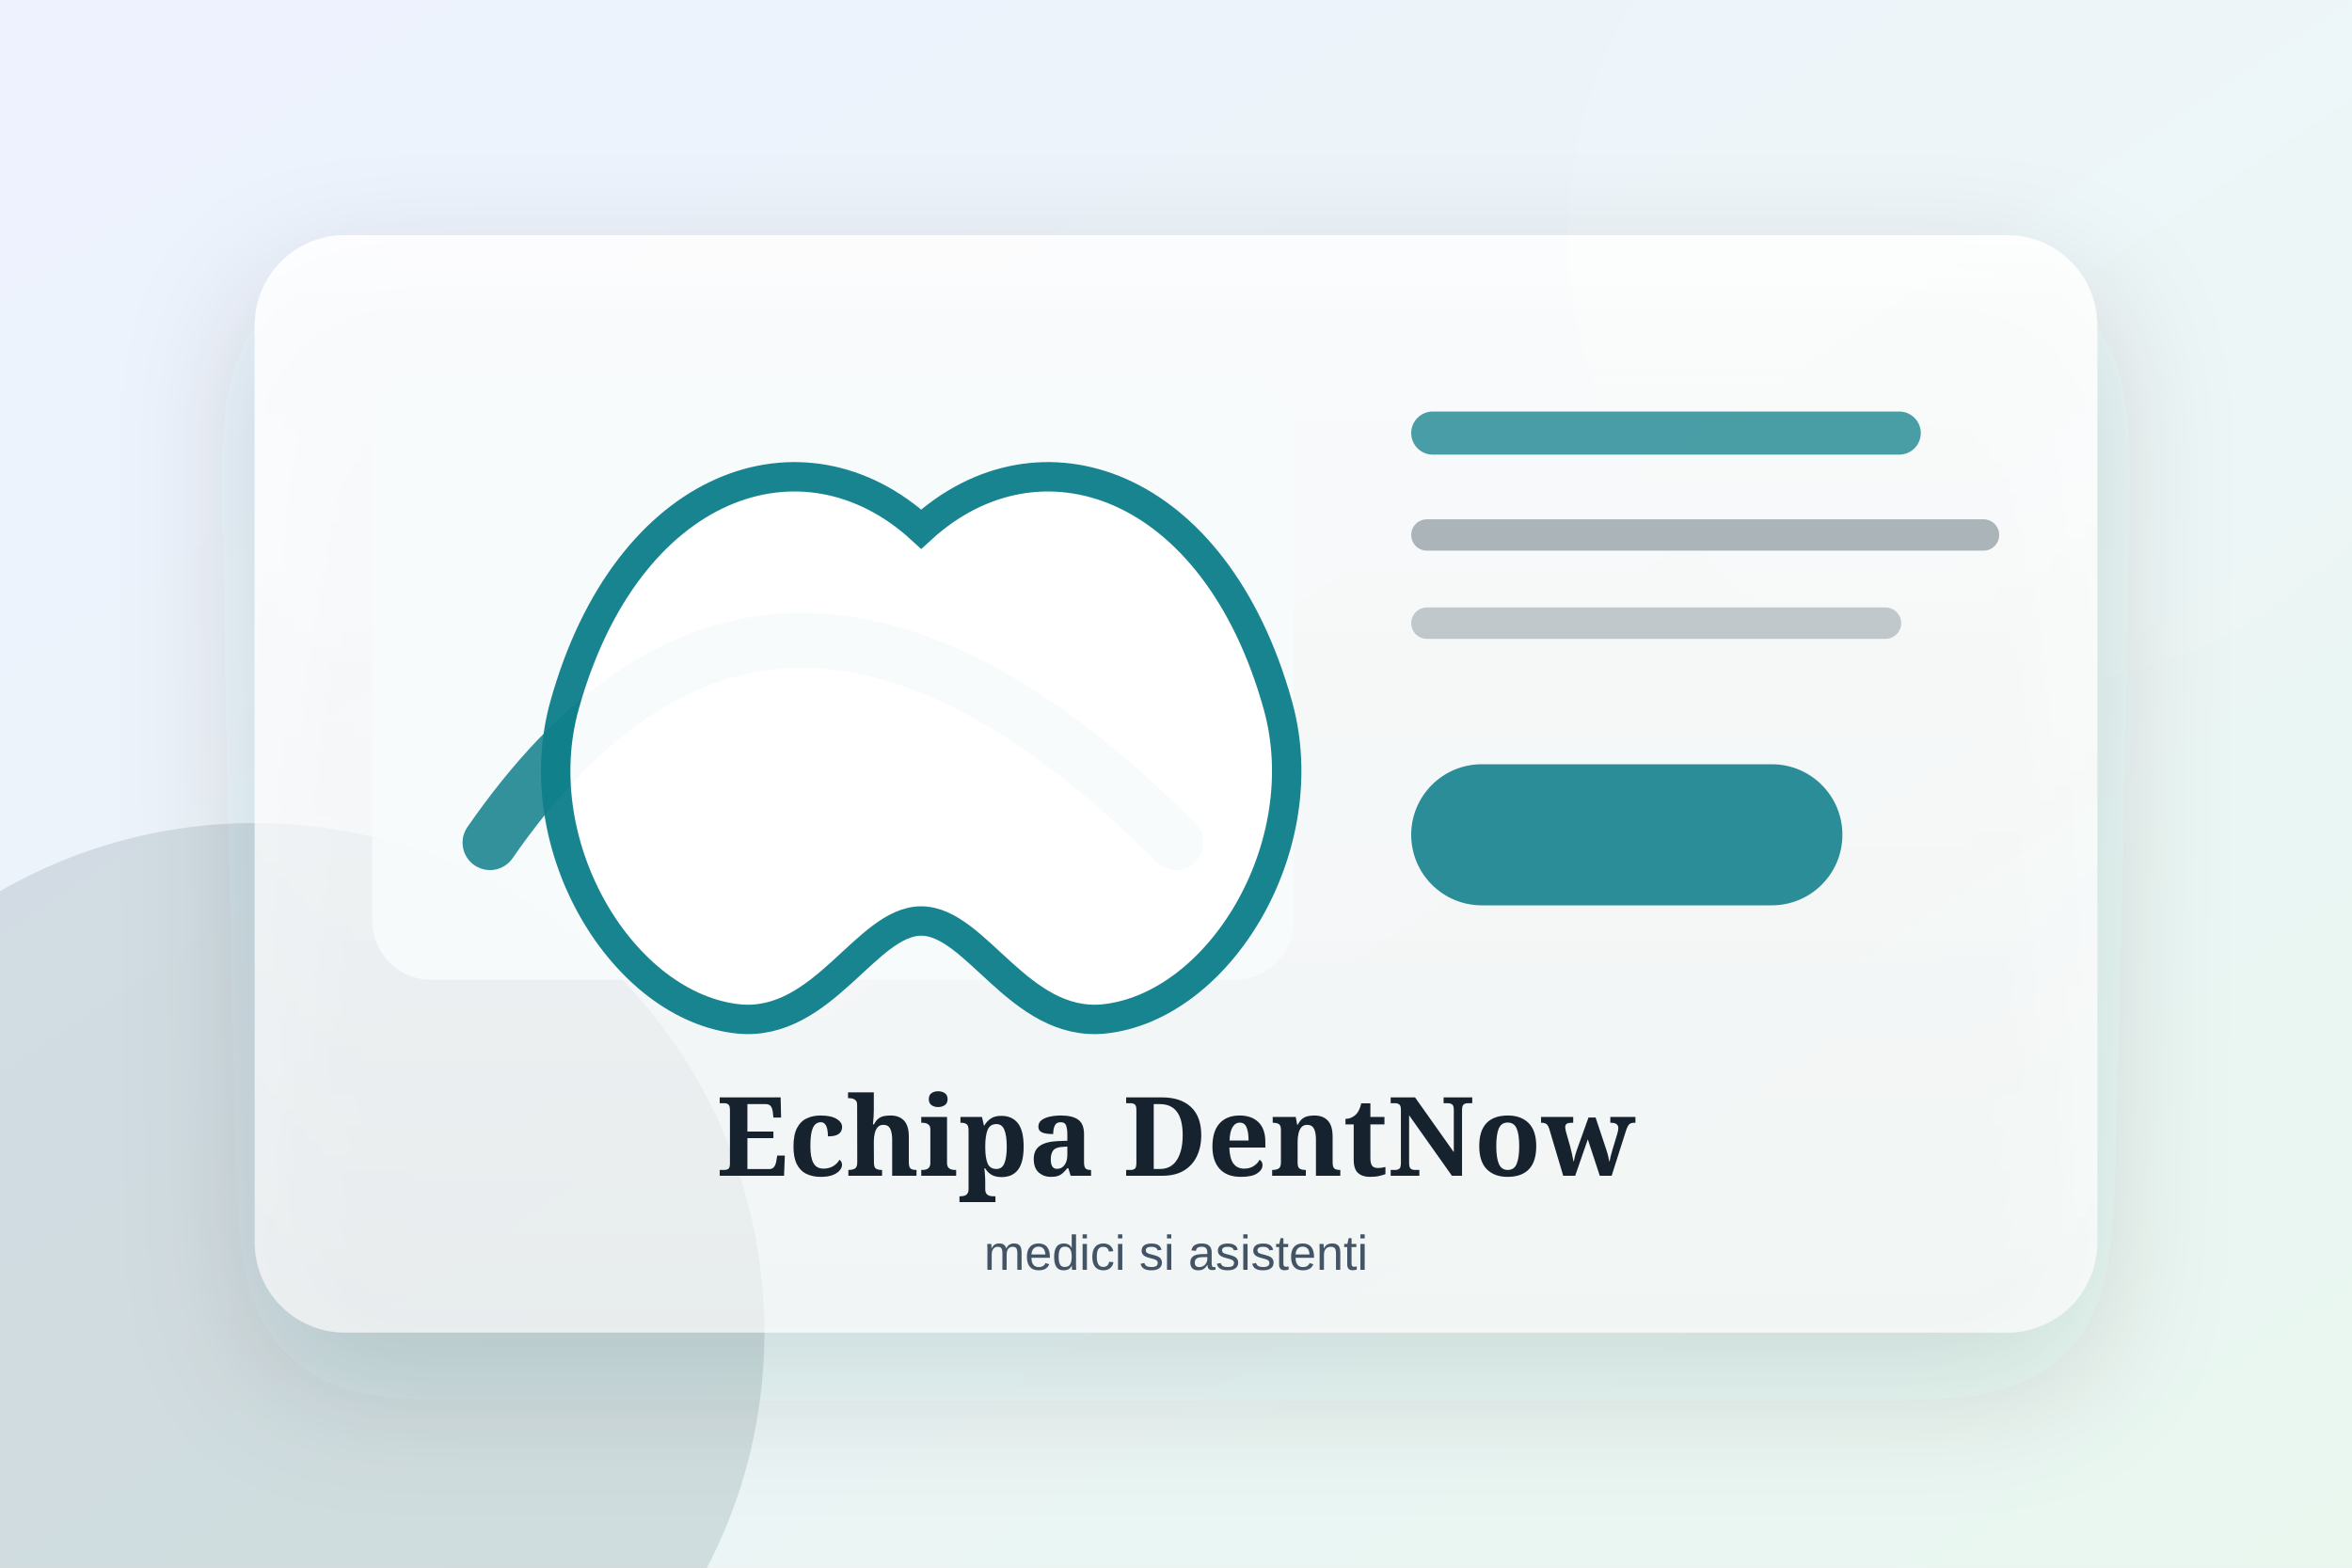
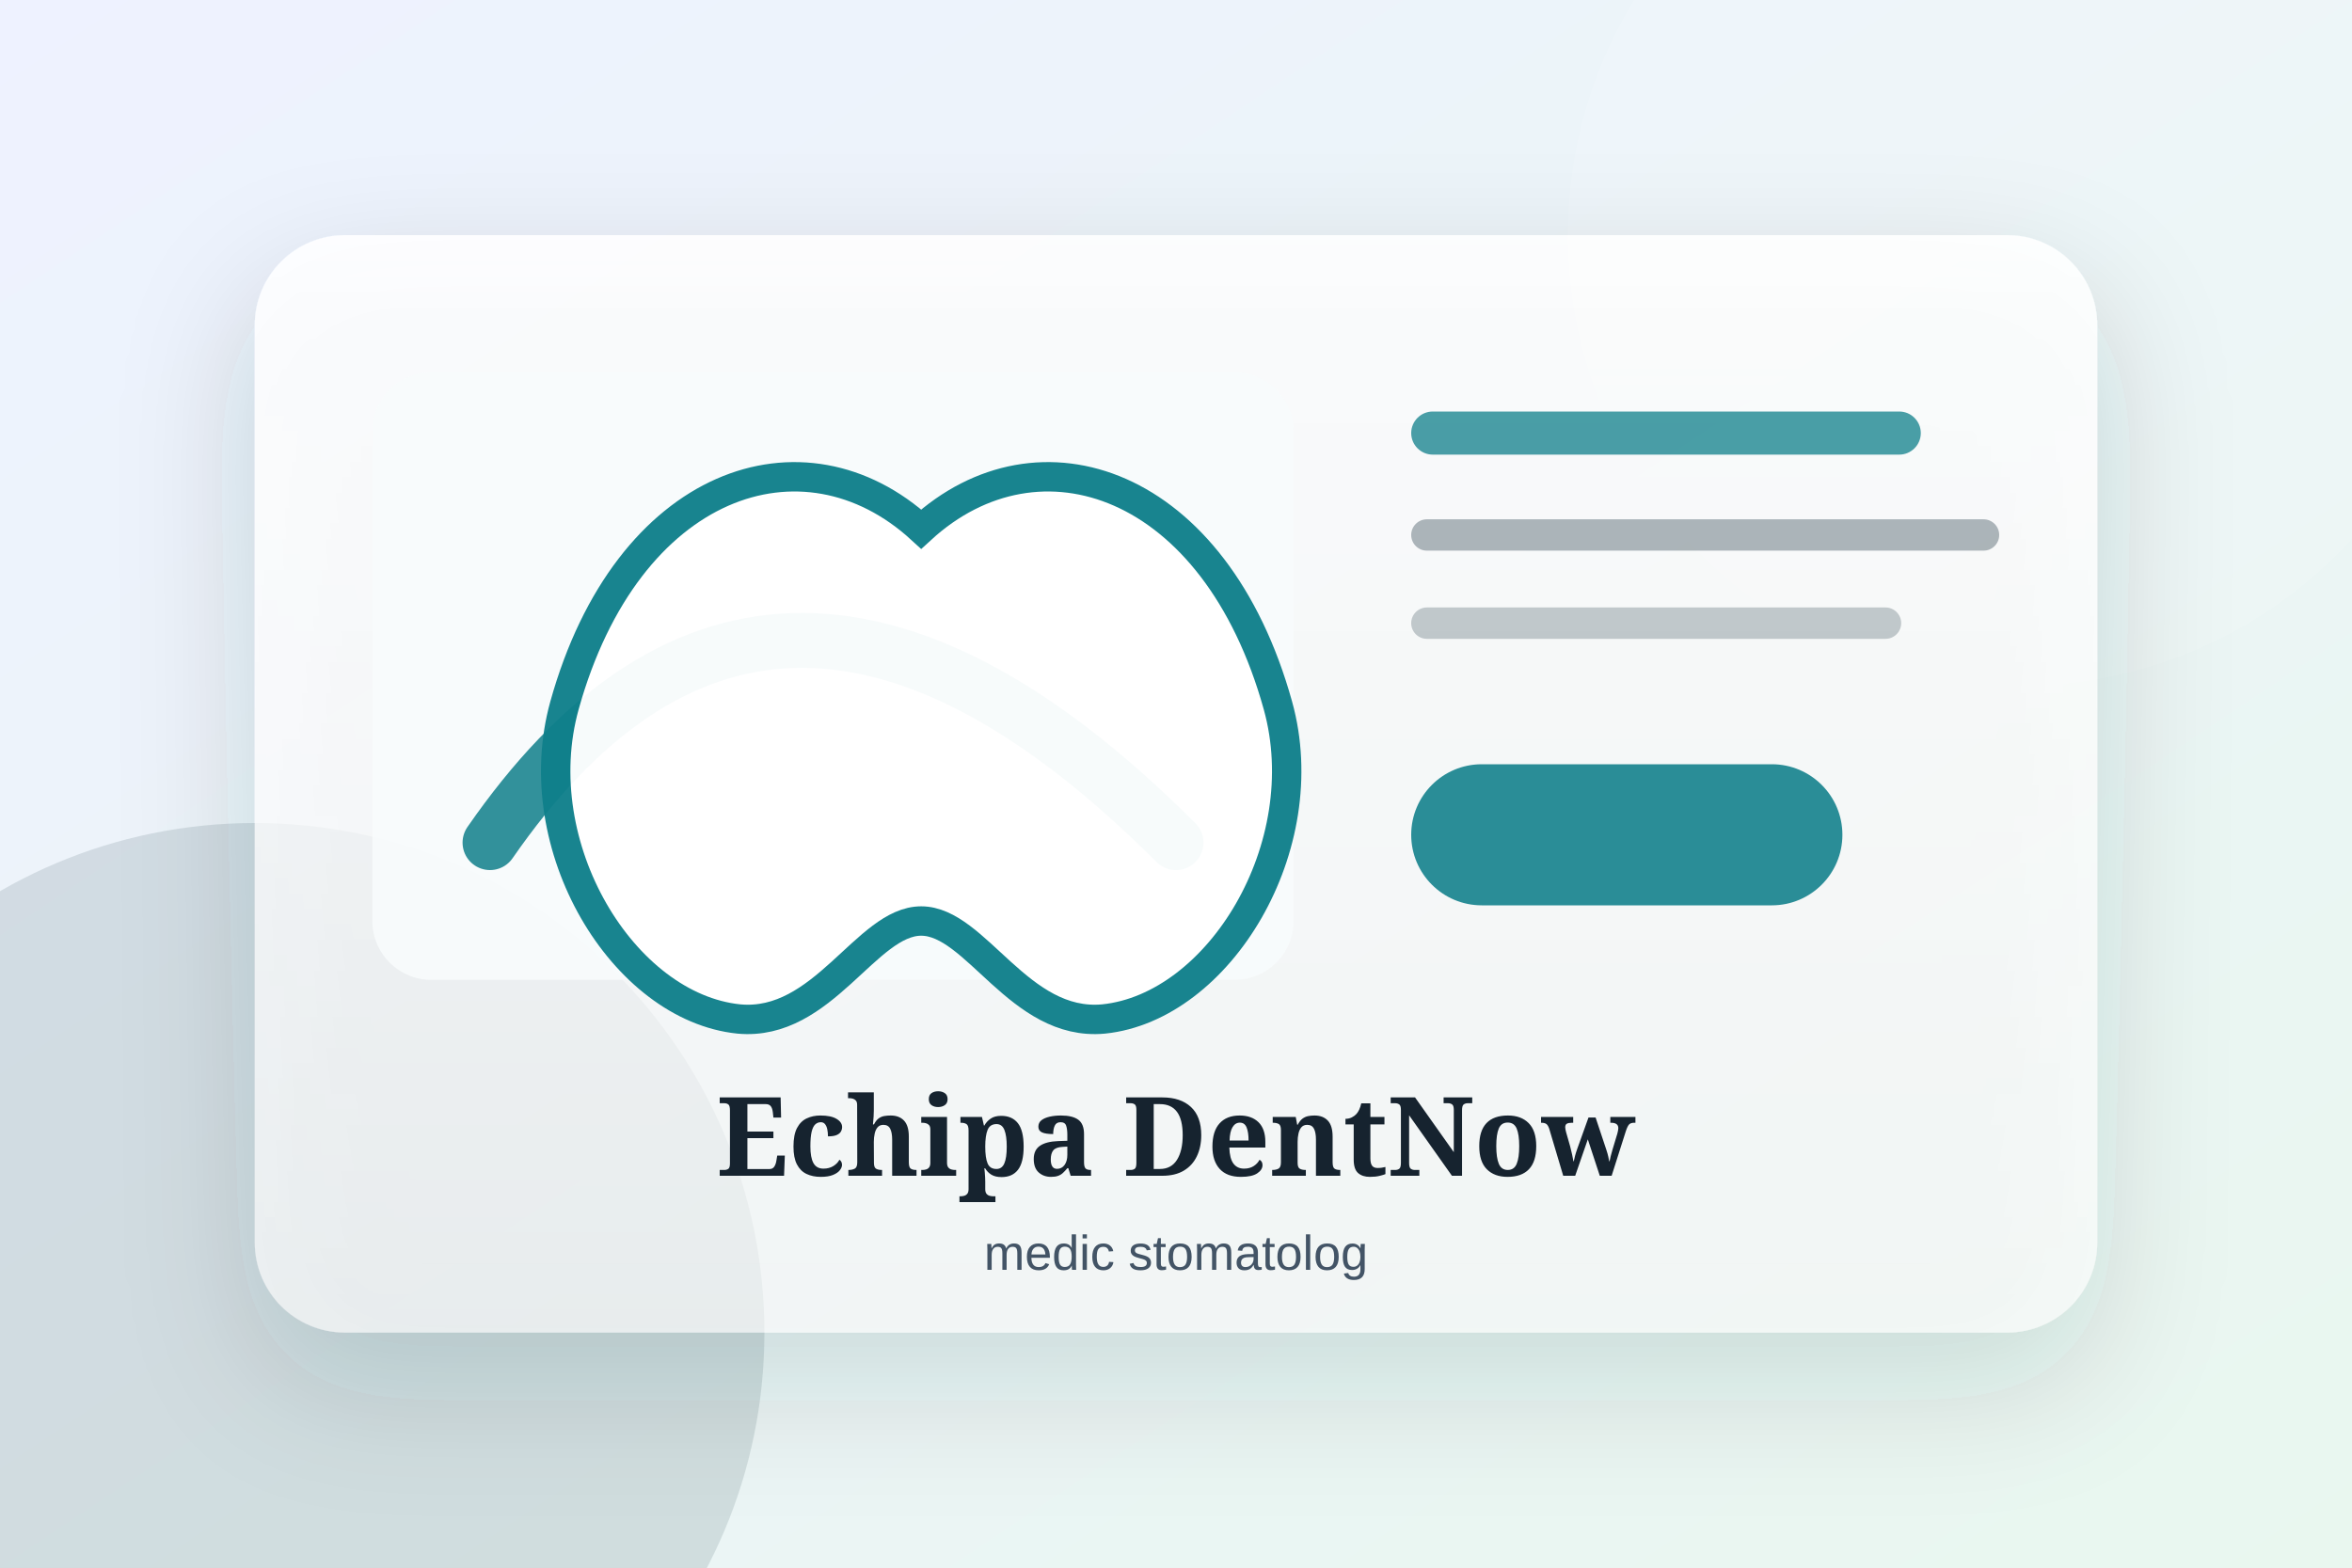
<svg xmlns="http://www.w3.org/2000/svg" viewBox="0 0 1200 800" role="img" aria-labelledby="title desc">
  <defs>
    <linearGradient id="bg" x1="0" y1="0" x2="1" y2="1">
      <stop offset="0" stop-color="#eef2ff" />
      <stop offset="1" stop-color="#e9f7ef" />
    </linearGradient>
    <linearGradient id="glass" x1="0" y1="0" x2="0" y2="1">
      <stop offset="0" stop-color="#ffffff" stop-opacity="0.86" />
      <stop offset="1" stop-color="#ffffff" stop-opacity="0.58" />
    </linearGradient>
    <filter id="shadow" x="-20%" y="-20%" width="140%" height="140%">
      <feDropShadow dx="0" dy="28" stdDeviation="34" flood-color="#16333a" flood-opacity="0.22" />
    </filter>
  </defs>
  <rect width="1200" height="800" fill="url(#bg)" />
  <circle cx="1030" cy="120" r="230" fill="#ffffff" opacity="0.12" />
  <circle cx="130" cy="680" r="260" fill="#062a33" opacity="0.12" />
  <rect x="130" y="120" width="940" height="560" rx="46" fill="url(#glass)" filter="url(#shadow)" />
  <rect x="190" y="190" width="470" height="310" rx="30" fill="#f8fbfc" opacity="0.95" />
  <path d="M250 430 C340 300 455 285 600 430" fill="none" stroke="#0f7f8a" stroke-width="28" stroke-linecap="round" opacity="0.85" />
  <path d="M288 360 C320 245 410 215 470 270 C530 215 620 245 652 360 C672 432 622 514 563 520 C520 524 498 470 470 470 C442 470 420 524 377 520 C318 514 268 432 288 360Z" fill="#ffffff" stroke="#0f7f8a" stroke-width="15" opacity="0.96" />
  <rect x="720" y="210" width="260" height="22" rx="11" fill="#0f7f8a" opacity="0.75" />
  <rect x="720" y="265" width="300" height="16" rx="8" fill="#1d3340" opacity="0.35" />
  <rect x="720" y="310" width="250" height="16" rx="8" fill="#1d3340" opacity="0.25" />
  <rect x="720" y="390" width="220" height="72" rx="36" fill="#0f7f8a" opacity="0.88" />
  <text x="600" y="600" text-anchor="middle" font-family="Georgia, serif" font-size="56" font-weight="700" fill="#16232f">Echipa DentNow</text>
-   <text x="600" y="648" text-anchor="middle" font-family="Arial, sans-serif" font-size="25" fill="#435466">medici si asistenti</text>
+   <text x="600" y="648" text-anchor="middle" font-family="Arial, sans-serif" font-size="25" fill="#435466">medic stomatolog</text>
</svg>
